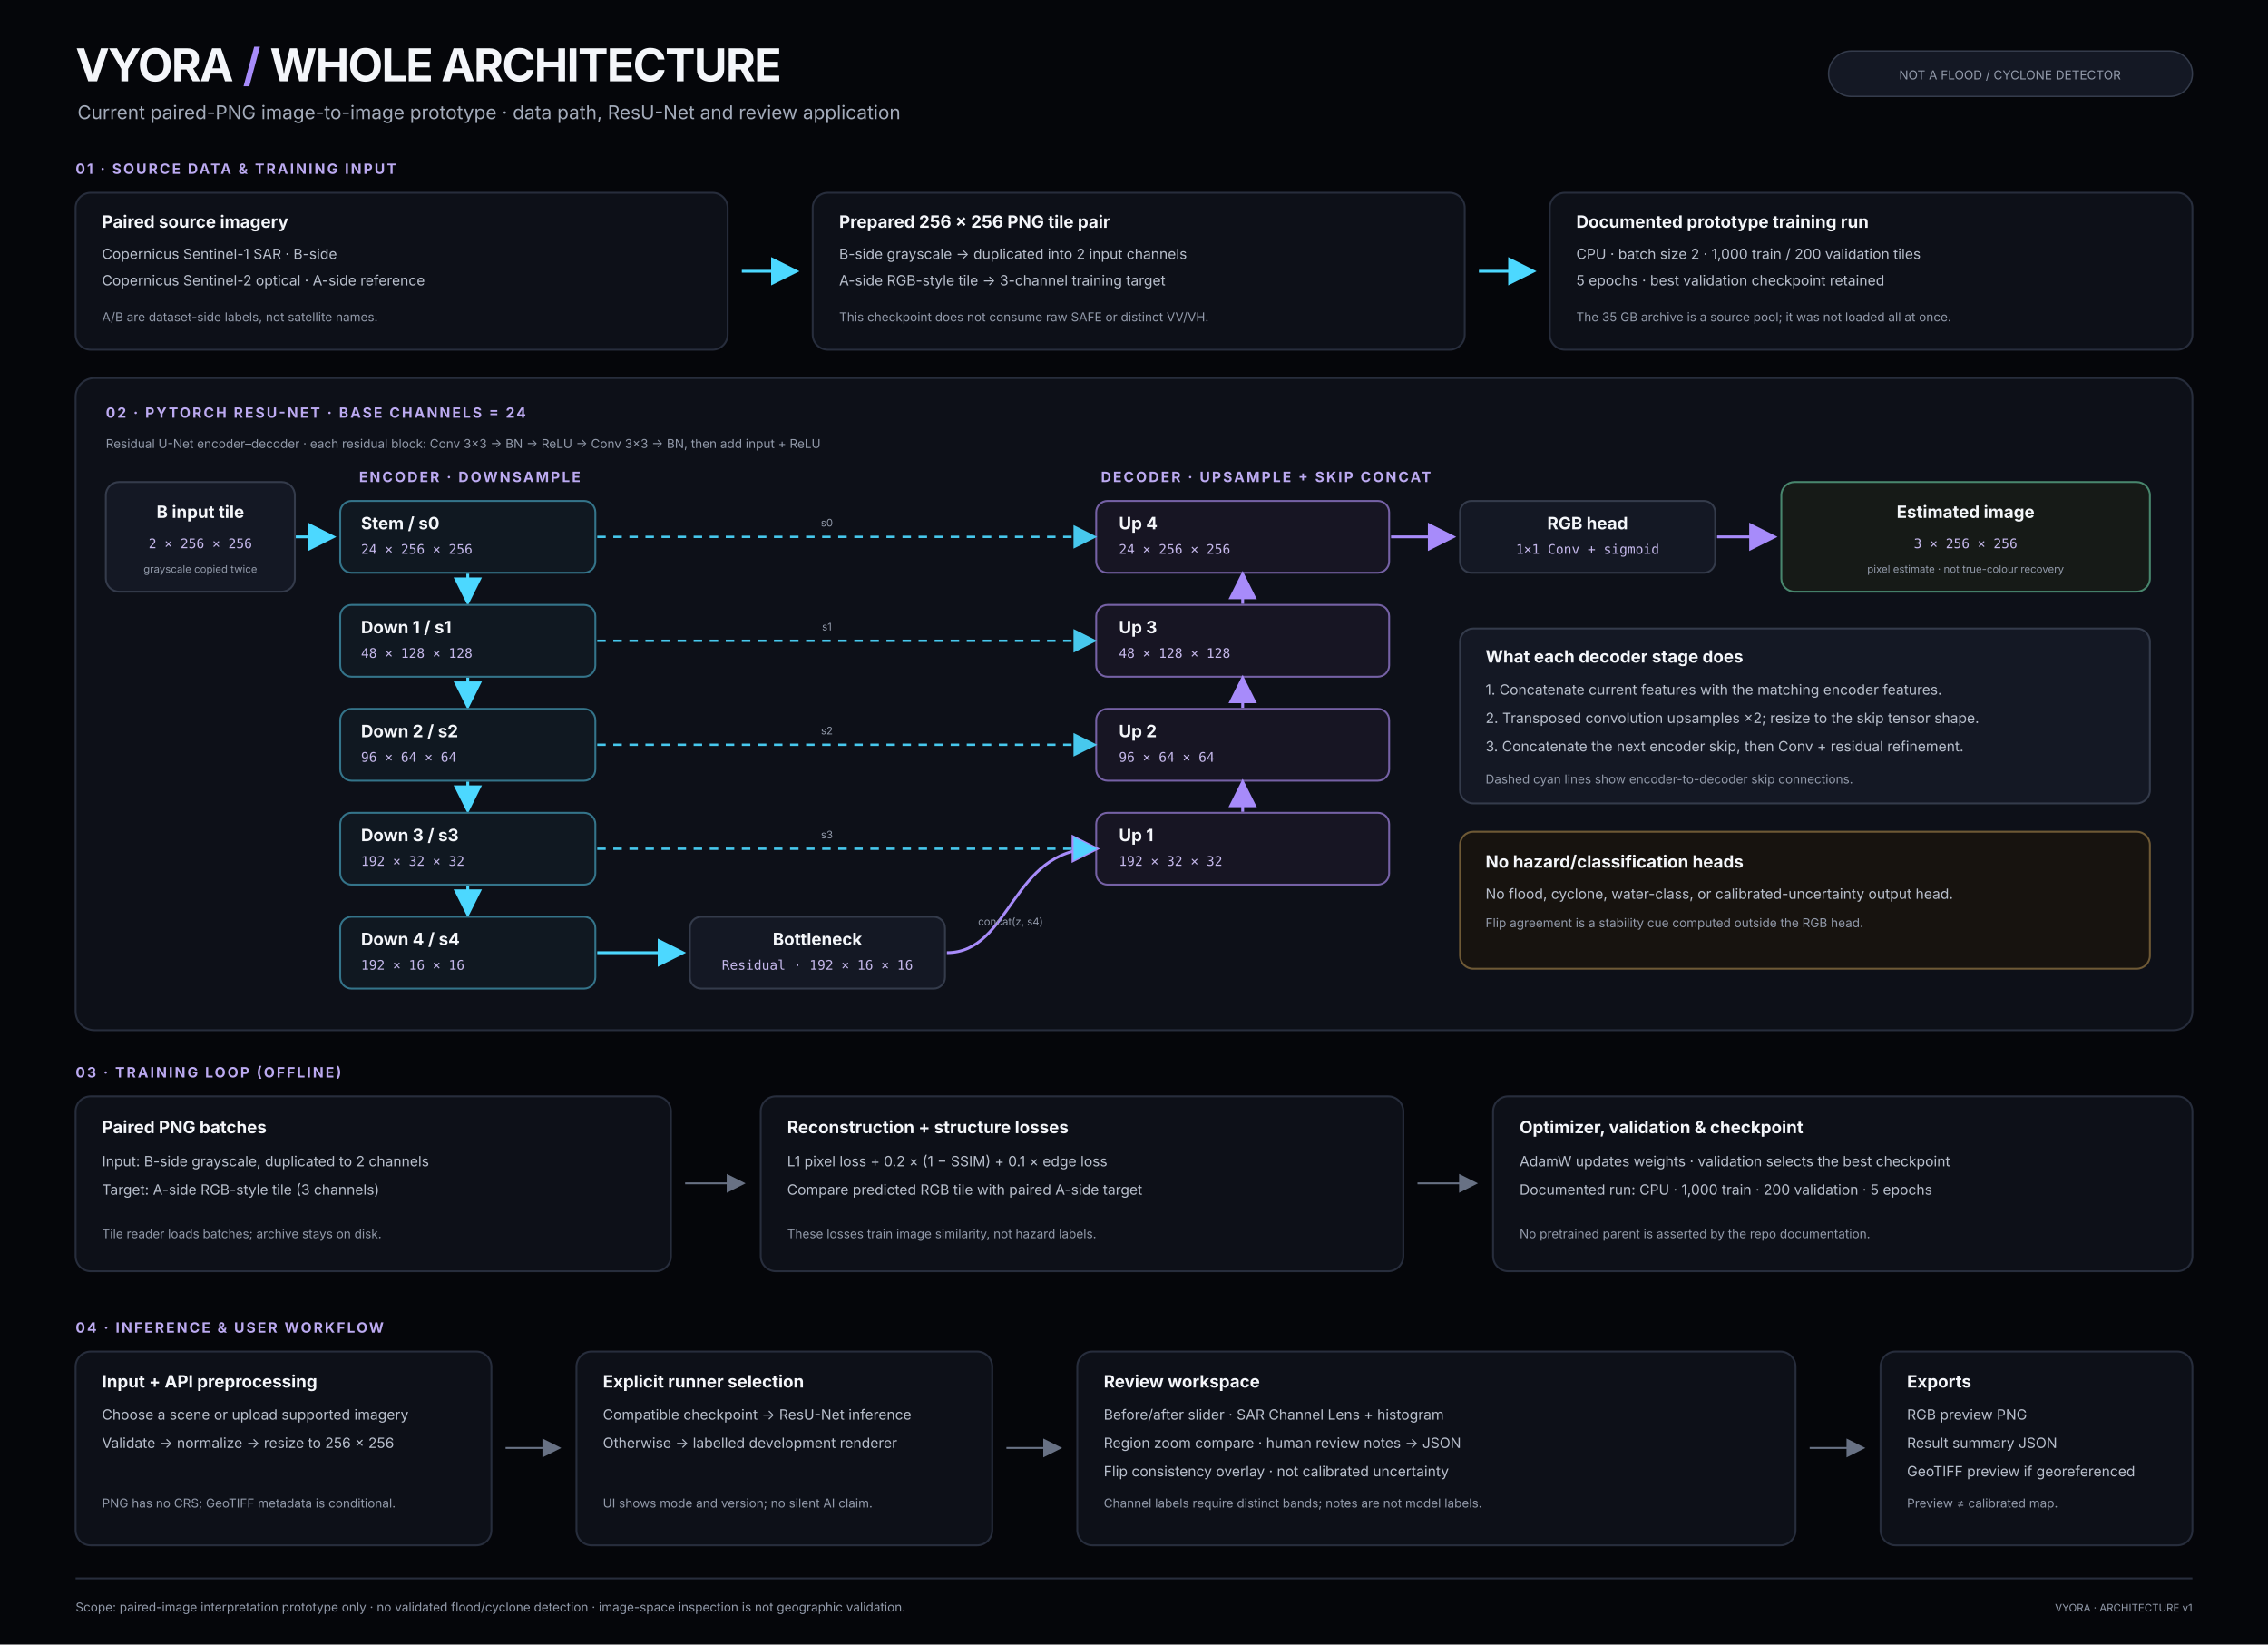
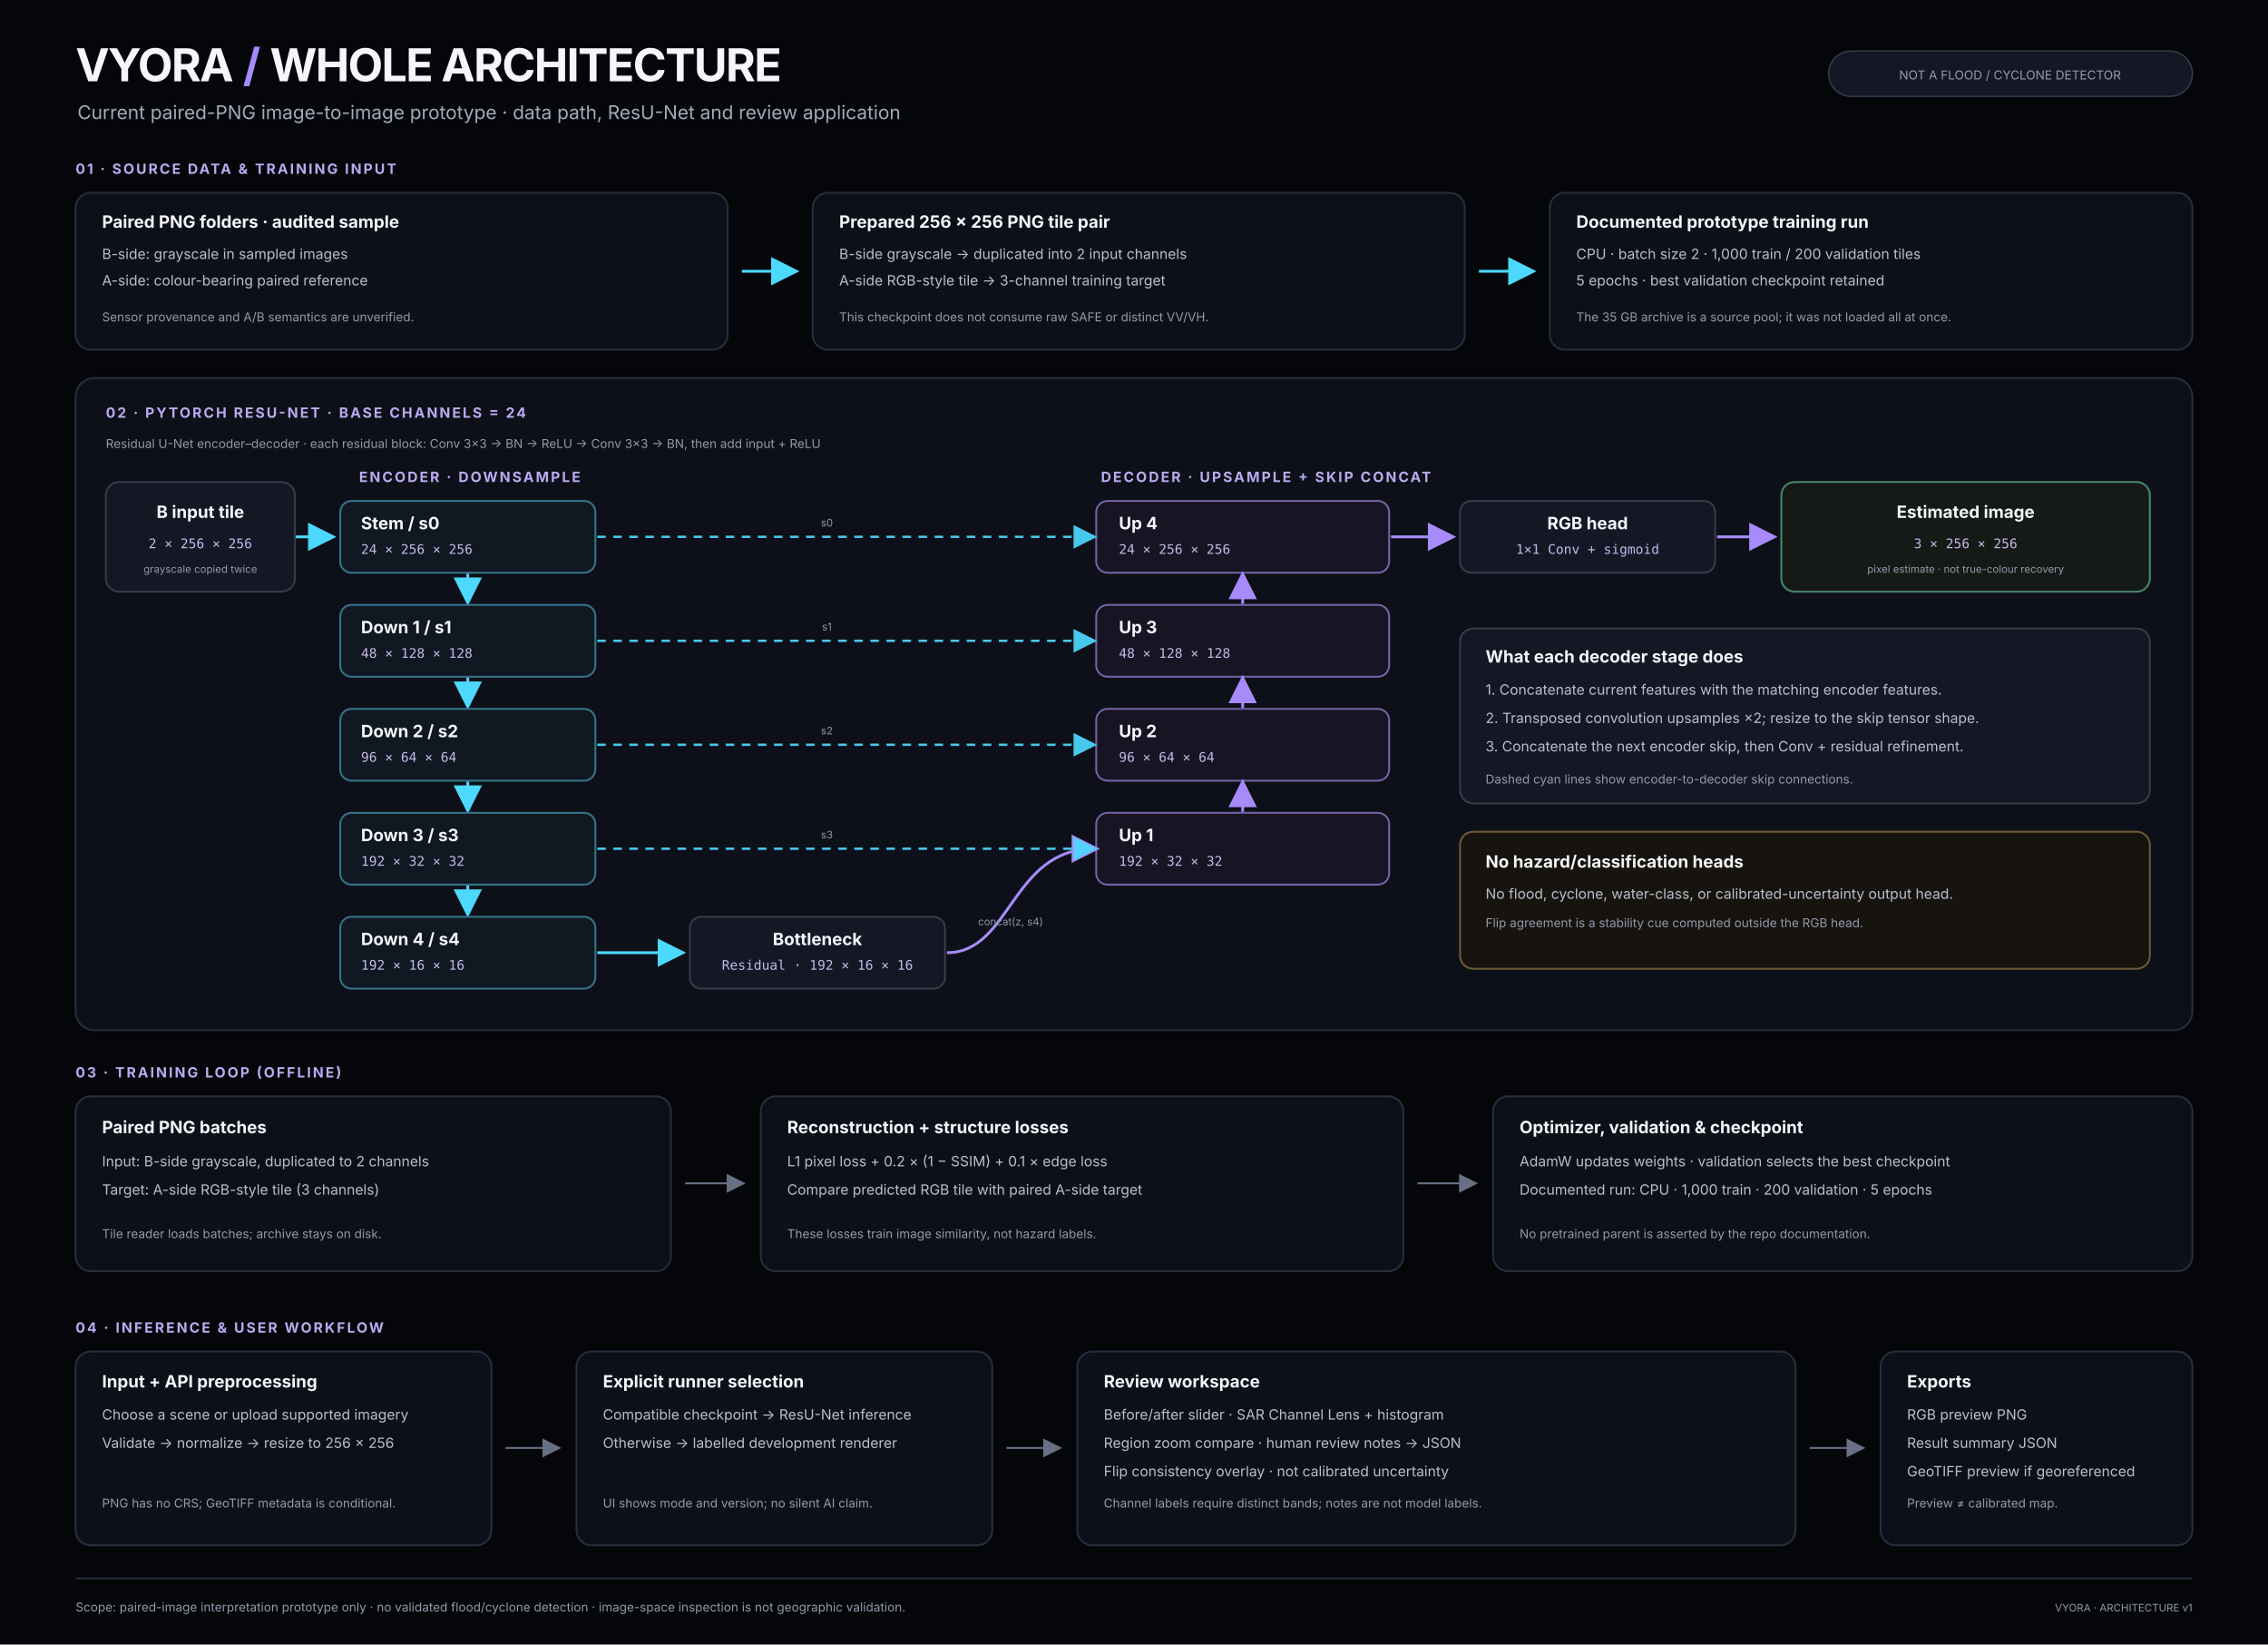
<svg xmlns="http://www.w3.org/2000/svg" width="2400" height="1740" viewBox="0 0 2400 1740" role="img" aria-labelledby="title desc">
  <defs>
    <marker id="arrow" markerWidth="10" markerHeight="10" refX="8" refY="5" orient="auto">
      <path d="M0,0 L10,5 L0,10 Z" fill="#a78bfa" />
    </marker>
    <marker id="arrow-cyan" markerWidth="10" markerHeight="10" refX="8" refY="5" orient="auto">
      <path d="M0,0 L10,5 L0,10 Z" fill="#4cd8ff" />
    </marker>
    <marker id="arrow-muted" markerWidth="10" markerHeight="10" refX="8" refY="5" orient="auto">
      <path d="M0,0 L10,5 L0,10 Z" fill="#687184" />
    </marker>
    <style>
    text { font-family: Inter, Manrope, Arial, sans-serif; fill: #f4f6fa; }
    .title { font-size: 48px; font-weight: 700; letter-spacing: -1.5px; }
    .subtitle { font-size: 20px; fill: #a3abba; }
    .section { font-size: 15px; font-weight: 700; letter-spacing: 2px; fill: #bcaaf1; }
    .box-title { font-size: 18px; font-weight: 650; }
    .body { font-size: 15px; fill: #b8bfcc; }
    .small { font-size: 13px; fill: #929aaa; }
    .tiny { font-size: 11px; fill: #929aaa; }
    .mono { font-family: 'JetBrains Mono', Consolas, monospace; font-size: 14px; fill: #d9dce4; }
    .dim { font-family: 'JetBrains Mono', Consolas, monospace; font-size: 14px; fill: #c5b8eb; }
    .card { fill: #0d1018; stroke: #272d3c; stroke-width: 2; }
    .card-raised { fill: #141824; stroke: #343b4b; stroke-width: 2; }
    .enc { fill: #101821; stroke: #34748a; stroke-width: 2; }
    .dec { fill: #171523; stroke: #7561a5; stroke-width: 2; }
    .out { fill: #161a17; stroke: #48866d; stroke-width: 2; }
    .line { fill: none; stroke: #a78bfa; stroke-width: 3; marker-end: url(#arrow); }
    .line-cyan { fill: none; stroke: #4cd8ff; stroke-width: 3; marker-end: url(#arrow-cyan); }
    .line-muted { fill: none; stroke: #687184; stroke-width: 2; marker-end: url(#arrow-muted); }
    .skip { fill: none; stroke: #4cd8ff; stroke-width: 2.5; stroke-dasharray: 9 8; marker-end: url(#arrow-cyan); opacity: .92; }
  </style>
  </defs>
  <rect width="2400" height="1740" fill="#05060a" />
  <text x="80" y="86" class="title">VYORA <tspan fill="#a78bfa">/</tspan> WHOLE ARCHITECTURE</text>
  <text x="82" y="126" class="subtitle">Current paired-PNG image-to-image prototype · data path, ResU-Net and review application</text>
  <rect x="1935" y="54" width="385" height="48" rx="24" fill="#141824" stroke="#343b4b" stroke-width="1.5" />
  <text x="2127" y="84" text-anchor="middle" class="small" fill="#e8b45b">NOT A FLOOD / CYCLONE DETECTOR</text>
  <text x="80" y="184" class="section">01 · SOURCE DATA &amp; TRAINING INPUT</text>
  <rect x="80" y="204" width="690" height="166" rx="16" class="card" />
-   <text x="108" y="241" class="box-title">Paired source imagery</text>
-   <text x="108" y="274" class="body">Copernicus Sentinel-1 SAR · B-side</text>
-   <text x="108" y="302" class="body">Copernicus Sentinel-2 optical · A-side reference</text>
-   <text x="108" y="340" class="small">A/B are dataset-side labels, not satellite names.</text>
+   <text x="108" y="241" class="box-title">Paired PNG folders · audited sample</text>
+   <text x="108" y="274" class="body">B-side: grayscale in sampled images</text>
+   <text x="108" y="302" class="body">A-side: colour-bearing paired reference</text>
+   <text x="108" y="340" class="small">Sensor provenance and A/B semantics are unverified.</text>
  <path d="M785 287 H840" class="line-cyan" />
  <rect x="860" y="204" width="690" height="166" rx="16" class="card" />
  <text x="888" y="241" class="box-title">Prepared 256 × 256 PNG tile pair</text>
  <text x="888" y="274" class="body">B-side grayscale → duplicated into 2 input channels</text>
  <text x="888" y="302" class="body">A-side RGB-style tile → 3-channel training target</text>
  <text x="888" y="340" class="small">This checkpoint does not consume raw SAFE or distinct VV/VH.</text>
  <path d="M1565 287 H1620" class="line-cyan" />
  <rect x="1640" y="204" width="680" height="166" rx="16" class="card" />
  <text x="1668" y="241" class="box-title">Documented prototype training run</text>
  <text x="1668" y="274" class="body">CPU · batch size 2 · 1,000 train / 200 validation tiles</text>
  <text x="1668" y="302" class="body">5 epochs · best validation checkpoint retained</text>
  <text x="1668" y="340" class="small">The 35 GB archive is a source pool; it was not loaded all at once.</text>
  <rect x="80" y="400" width="2240" height="690" rx="20" class="card" />
  <text x="112" y="442" class="section">02 · PYTORCH RESU-NET · BASE CHANNELS = 24</text>
  <text x="112" y="474" class="small">Residual U-Net encoder–decoder · each residual block: Conv 3×3 → BN → ReLU → Conv 3×3 → BN, then add input + ReLU</text>
  <rect x="112" y="510" width="200" height="116" rx="14" class="card-raised" />
  <text x="212" y="548" text-anchor="middle" class="box-title">B input tile</text>
  <text x="212" y="580" text-anchor="middle" class="dim">2 × 256 × 256</text>
  <text x="212" y="606" text-anchor="middle" class="tiny">grayscale copied twice</text>
  <path d="M313 568 H350" class="line-cyan" />
  <text x="380" y="510" class="section" fill="#4cd8ff">ENCODER · DOWNSAMPLE</text>
  <rect x="360" y="530" width="270" height="76" rx="12" class="enc" />
  <text x="382" y="560" class="box-title">Stem / s0</text>
  <text x="382" y="586" class="dim">24 × 256 × 256</text>
  <path d="M495 607 V635" class="line-cyan" />
  <rect x="360" y="640" width="270" height="76" rx="12" class="enc" />
  <text x="382" y="670" class="box-title">Down 1 / s1</text>
  <text x="382" y="696" class="dim">48 × 128 × 128</text>
  <path d="M495 717 V745" class="line-cyan" />
  <rect x="360" y="750" width="270" height="76" rx="12" class="enc" />
  <text x="382" y="780" class="box-title">Down 2 / s2</text>
  <text x="382" y="806" class="dim">96 × 64 × 64</text>
  <path d="M495 827 V855" class="line-cyan" />
  <rect x="360" y="860" width="270" height="76" rx="12" class="enc" />
  <text x="382" y="890" class="box-title">Down 3 / s3</text>
  <text x="382" y="916" class="dim">192 × 32 × 32</text>
  <path d="M495 937 V965" class="line-cyan" />
  <rect x="360" y="970" width="270" height="76" rx="12" class="enc" />
  <text x="382" y="1000" class="box-title">Down 4 / s4</text>
  <text x="382" y="1026" class="dim">192 × 16 × 16</text>
  <path d="M632 1008 H720" class="line-cyan" />
  <rect x="730" y="970" width="270" height="76" rx="12" class="card-raised" />
  <text x="865" y="1000" text-anchor="middle" class="box-title">Bottleneck</text>
  <text x="865" y="1026" text-anchor="middle" class="dim">Residual · 192 × 16 × 16</text>
  <text x="1165" y="510" class="section" fill="#bcaaf1">DECODER · UPSAMPLE + SKIP CONCAT</text>
  <rect x="1160" y="530" width="310" height="76" rx="12" class="dec" />
  <text x="1184" y="560" class="box-title">Up 4</text>
  <text x="1184" y="586" class="dim">24 × 256 × 256</text>
  <path d="M1315 639 V610" class="line" />
  <rect x="1160" y="640" width="310" height="76" rx="12" class="dec" />
  <text x="1184" y="670" class="box-title">Up 3</text>
  <text x="1184" y="696" class="dim">48 × 128 × 128</text>
  <path d="M1315 749 V720" class="line" />
  <rect x="1160" y="750" width="310" height="76" rx="12" class="dec" />
  <text x="1184" y="780" class="box-title">Up 2</text>
  <text x="1184" y="806" class="dim">96 × 64 × 64</text>
  <path d="M1315 859 V830" class="line" />
  <rect x="1160" y="860" width="310" height="76" rx="12" class="dec" />
  <text x="1184" y="890" class="box-title">Up 1</text>
  <text x="1184" y="916" class="dim">192 × 32 × 32</text>
  <path d="M1002 1008 C1070 1008 1070 898 1158 898" class="line" />
  <text x="1035" y="979" class="tiny" fill="#bcaaf1">concat(z, s4)</text>
  <path d="M632 568 H1156" class="skip" />
  <path d="M632 678 H1156" class="skip" />
  <path d="M632 788 H1156" class="skip" />
  <path d="M632 898 H1156" class="skip" />
  <text x="875" y="557" text-anchor="middle" class="tiny" fill="#4cd8ff">s0</text>
  <text x="875" y="667" text-anchor="middle" class="tiny" fill="#4cd8ff">s1</text>
  <text x="875" y="777" text-anchor="middle" class="tiny" fill="#4cd8ff">s2</text>
  <text x="875" y="887" text-anchor="middle" class="tiny" fill="#4cd8ff">s3</text>
  <path d="M1472 568 H1535" class="line" />
  <rect x="1545" y="530" width="270" height="76" rx="12" class="card-raised" />
  <text x="1680" y="560" text-anchor="middle" class="box-title">RGB head</text>
  <text x="1680" y="586" text-anchor="middle" class="dim">1×1 Conv + sigmoid</text>
  <path d="M1817 568 H1875" class="line" />
  <rect x="1885" y="510" width="390" height="116" rx="14" class="out" />
  <text x="2080" y="548" text-anchor="middle" class="box-title">Estimated image</text>
  <text x="2080" y="580" text-anchor="middle" class="dim">3 × 256 × 256</text>
  <text x="2080" y="606" text-anchor="middle" class="tiny">pixel estimate · not true-colour recovery</text>
  <rect x="1545" y="665" width="730" height="185" rx="14" class="card-raised" />
  <text x="1572" y="701" class="box-title">What each decoder stage does</text>
  <text x="1572" y="735" class="body">1. Concatenate current features with the matching encoder features.</text>
  <text x="1572" y="765" class="body">2. Transposed convolution upsamples ×2; resize to the skip tensor shape.</text>
  <text x="1572" y="795" class="body">3. Concatenate the next encoder skip, then Conv + residual refinement.</text>
  <text x="1572" y="829" class="small">Dashed cyan lines show encoder-to-decoder skip connections.</text>
  <rect x="1545" y="880" width="730" height="145" rx="14" fill="#17130f" stroke="#6e5935" stroke-width="2" />
  <text x="1572" y="918" class="box-title" fill="#e8b45b">No hazard/classification heads</text>
  <text x="1572" y="951" class="body">No flood, cyclone, water-class, or calibrated-uncertainty output head.</text>
  <text x="1572" y="981" class="small">Flip agreement is a stability cue computed outside the RGB head.</text>
  <text x="80" y="1140" class="section">03 · TRAINING LOOP (OFFLINE)</text>
  <rect x="80" y="1160" width="630" height="185" rx="16" class="card" />
  <text x="108" y="1199" class="box-title">Paired PNG batches</text>
  <text x="108" y="1234" class="body">Input: B-side grayscale, duplicated to 2 channels</text>
  <text x="108" y="1264" class="body">Target: A-side RGB-style tile (3 channels)</text>
  <text x="108" y="1310" class="small">Tile reader loads batches; archive stays on disk.</text>
  <path d="M725 1252 H785" class="line-muted" />
  <rect x="805" y="1160" width="680" height="185" rx="16" class="card" />
  <text x="833" y="1199" class="box-title">Reconstruction + structure losses</text>
  <text x="833" y="1234" class="body">L1 pixel loss + 0.2 × (1 − SSIM) + 0.1 × edge loss</text>
  <text x="833" y="1264" class="body">Compare predicted RGB tile with paired A-side target</text>
  <text x="833" y="1310" class="small">These losses train image similarity, not hazard labels.</text>
  <path d="M1500 1252 H1560" class="line-muted" />
  <rect x="1580" y="1160" width="740" height="185" rx="16" class="card" />
  <text x="1608" y="1199" class="box-title">Optimizer, validation &amp; checkpoint</text>
  <text x="1608" y="1234" class="body">AdamW updates weights · validation selects the best checkpoint</text>
  <text x="1608" y="1264" class="body">Documented run: CPU · 1,000 train · 200 validation · 5 epochs</text>
  <text x="1608" y="1310" class="small">No pretrained parent is asserted by the repo documentation.</text>
  <text x="80" y="1410" class="section">04 · INFERENCE &amp; USER WORKFLOW</text>
  <rect x="80" y="1430" width="440" height="205" rx="16" class="card" />
  <text x="108" y="1468" class="box-title">Input + API preprocessing</text>
  <text x="108" y="1502" class="body">Choose a scene or upload supported imagery</text>
  <text x="108" y="1532" class="body">Validate → normalize → resize to 256 × 256</text>
  <text x="108" y="1595" class="small">PNG has no CRS; GeoTIFF metadata is conditional.</text>
  <path d="M535 1532 H590" class="line-muted" />
  <rect x="610" y="1430" width="440" height="205" rx="16" class="card" />
  <text x="638" y="1468" class="box-title">Explicit runner selection</text>
  <text x="638" y="1502" class="body">Compatible checkpoint → ResU-Net inference</text>
  <text x="638" y="1532" class="body">Otherwise → labelled development renderer</text>
  <text x="638" y="1595" class="small">UI shows mode and version; no silent AI claim.</text>
  <path d="M1065 1532 H1120" class="line-muted" />
  <rect x="1140" y="1430" width="760" height="205" rx="16" class="card" />
  <text x="1168" y="1468" class="box-title">Review workspace</text>
  <text x="1168" y="1502" class="body">Before/after slider · SAR Channel Lens + histogram</text>
  <text x="1168" y="1532" class="body">Region zoom compare · human review notes → JSON</text>
  <text x="1168" y="1562" class="body">Flip consistency overlay · not calibrated uncertainty</text>
  <text x="1168" y="1595" class="small">Channel labels require distinct bands; notes are not model labels.</text>
  <path d="M1915 1532 H1970" class="line-muted" />
  <rect x="1990" y="1430" width="330" height="205" rx="16" class="card" />
  <text x="2018" y="1468" class="box-title">Exports</text>
  <text x="2018" y="1502" class="body">RGB preview PNG</text>
  <text x="2018" y="1532" class="body">Result summary JSON</text>
  <text x="2018" y="1562" class="body">GeoTIFF preview if georeferenced</text>
  <text x="2018" y="1595" class="small">Preview ≠ calibrated map.</text>
  <line x1="80" y1="1670" x2="2320" y2="1670" stroke="#272d3c" stroke-width="2" />
  <text x="80" y="1705" class="small">Scope: paired-image interpretation prototype only · no validated flood/cyclone detection · image-space inspection is not geographic validation.</text>
  <text x="2320" y="1705" text-anchor="end" class="tiny">VYORA · ARCHITECTURE v1</text>
</svg>
